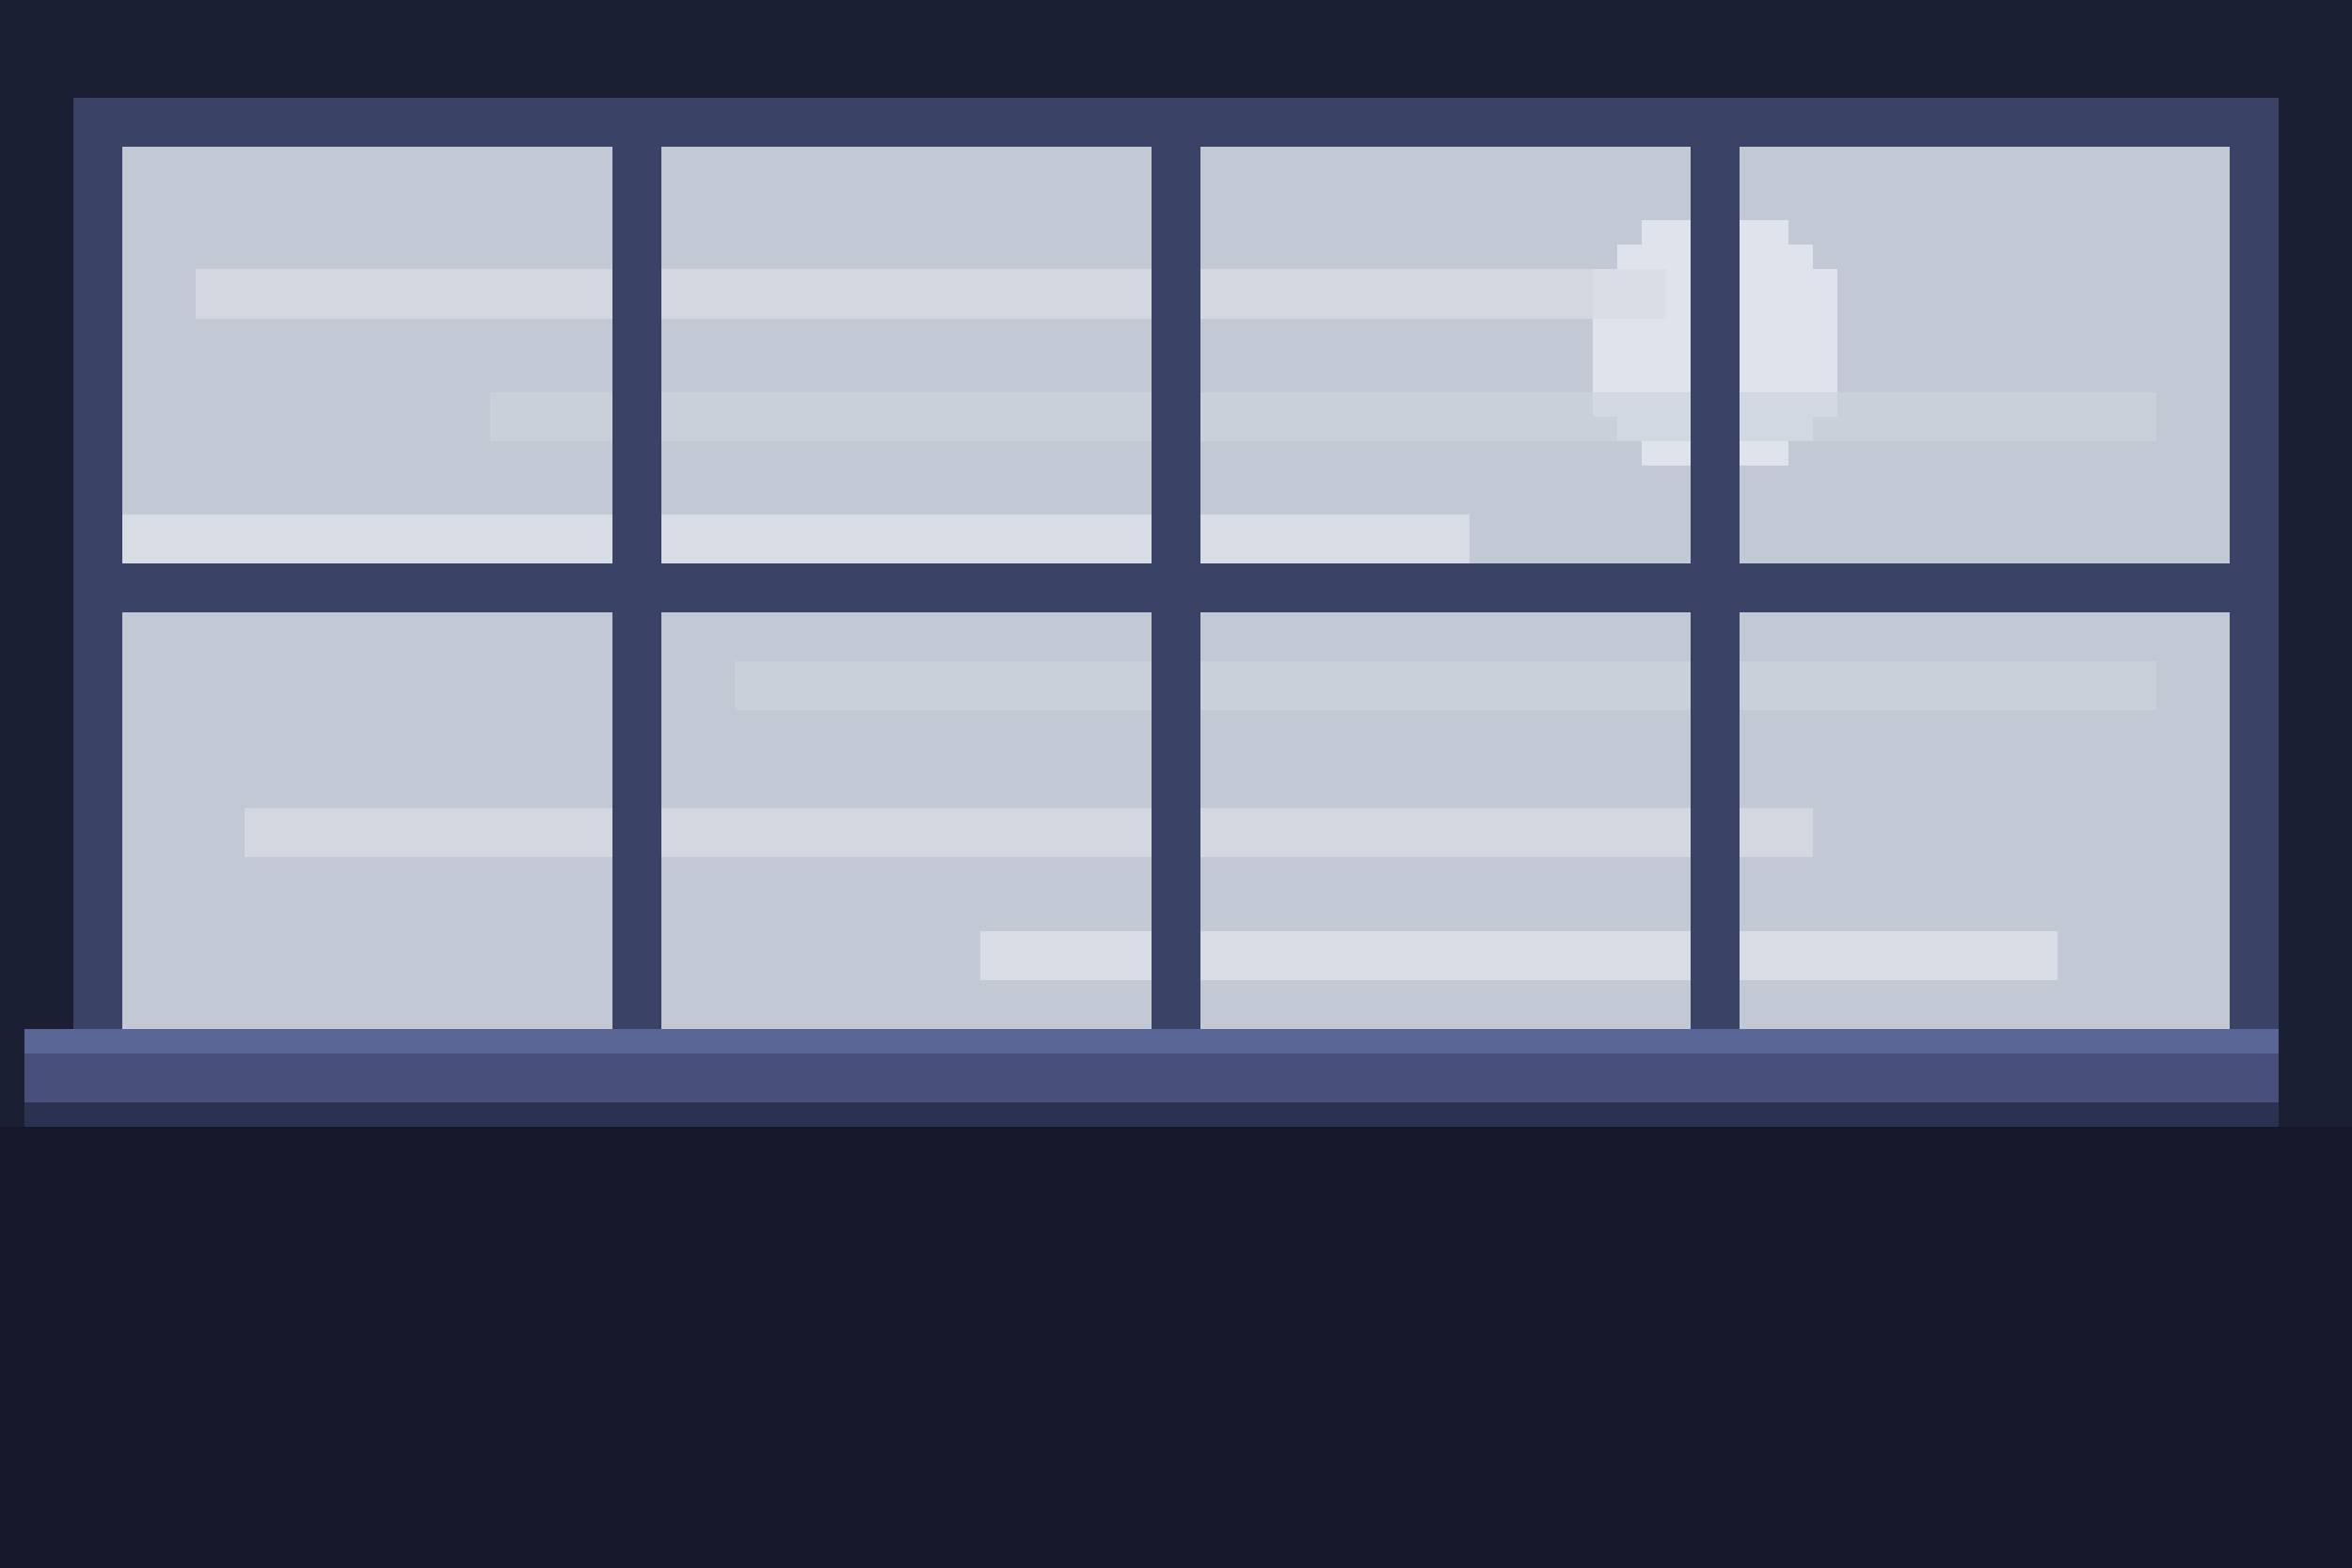
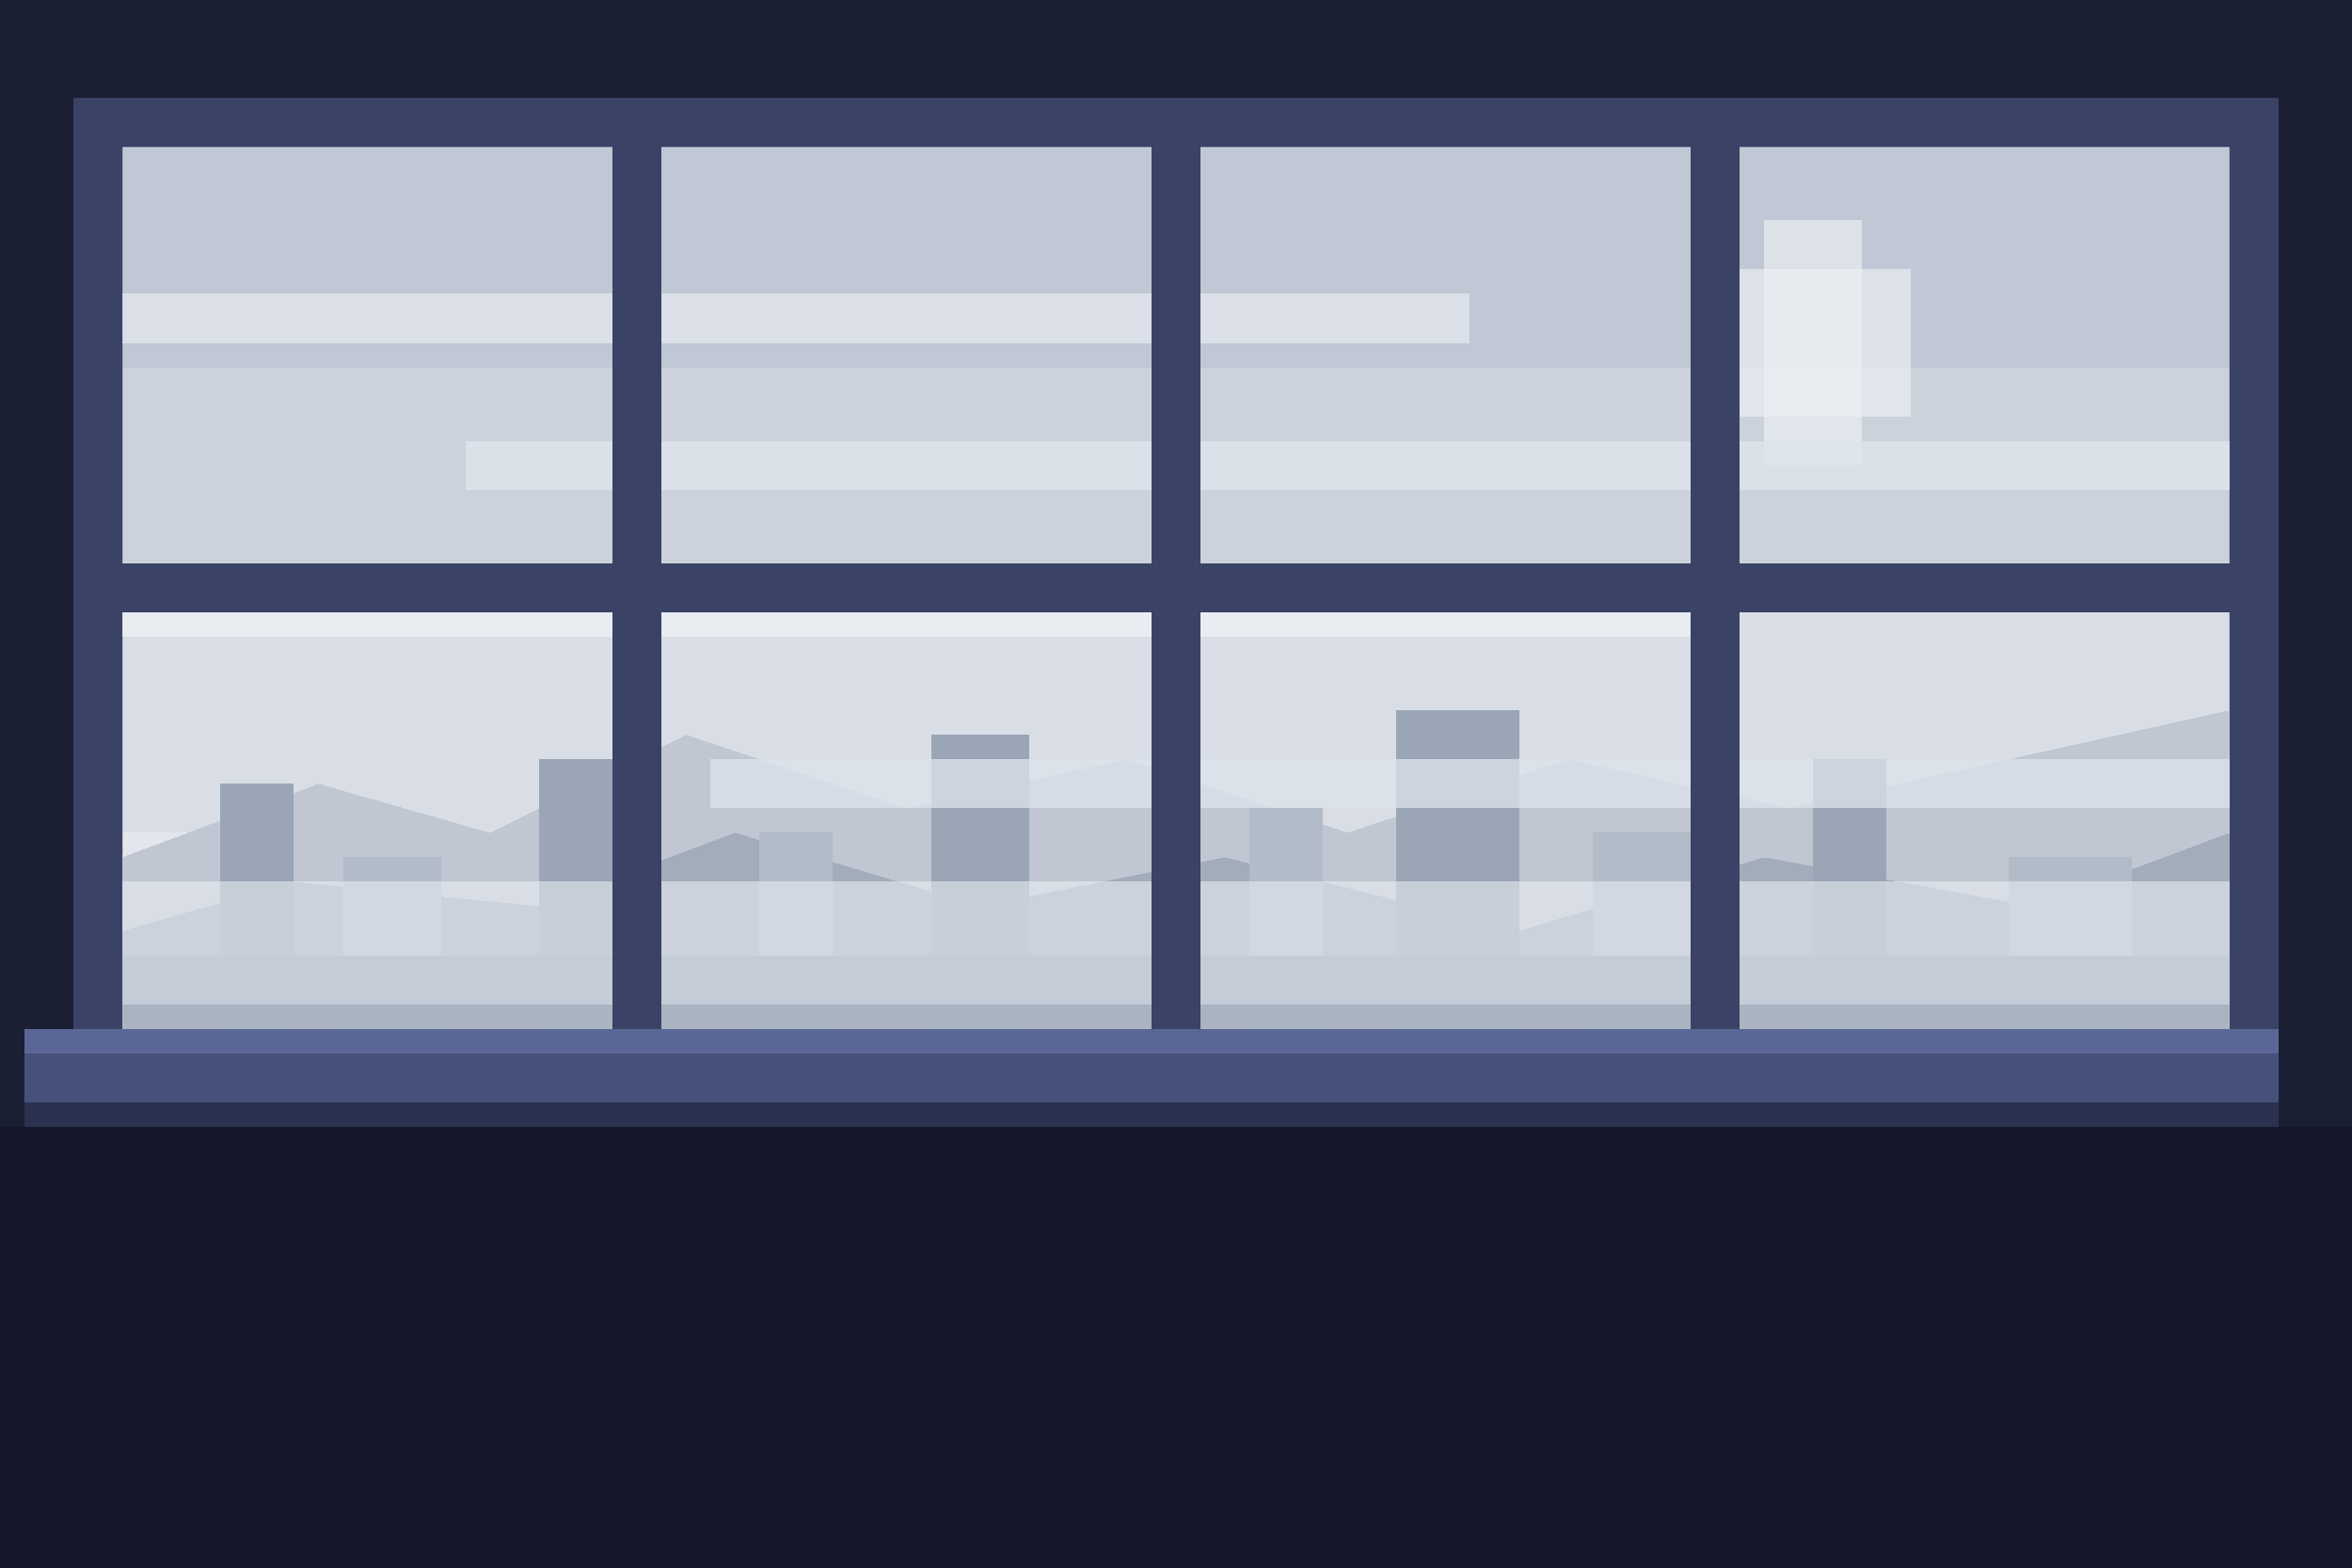
<svg xmlns="http://www.w3.org/2000/svg" viewBox="0 0 96 64" width="384" height="256" shape-rendering="crispEdges" role="img" aria-label="Pixel-art window onto a foggy sky">
  <rect width="96" height="64" fill="#1b1f33" />
  <rect x="0" y="46" width="96" height="18" fill="#14182a" />
  <rect x="3" y="4" width="90" height="40" fill="#3a4266" />
  <g id="weather-window">
-     <rect id="weather-sky" x="5" y="6" width="86" height="36" fill="#c2c9d4" />
-     <g id="weather-art">
-       <rect x="66" y="10" width="8" height="8" fill="#dfe4ec" />
-       <rect x="67" y="9" width="6" height="10" fill="#dfe4ec" />
-       <rect x="65" y="11" width="10" height="6" fill="#dfe4ec" />
-       <rect x="8" y="11" width="60" height="2" fill="#d7dce4" opacity="0.75" />
-       <rect x="20" y="16" width="68" height="2" fill="#cdd3dd" opacity="0.7" />
-       <rect x="5" y="21" width="55" height="2" fill="#dde1e8" opacity="0.8" />
-       <rect x="30" y="27" width="58" height="2" fill="#cdd3dd" opacity="0.7" />
-       <rect x="10" y="33" width="64" height="2" fill="#d7dce4" opacity="0.75" />
-       <rect x="40" y="38" width="44" height="2" fill="#dde1e8" opacity="0.8" />
+     <clipPath id="clip-weather">
+       <rect x="5" y="6" width="86" height="36" />
+     </clipPath>
+     <g clip-path="url(#clip-weather)">
+       <rect x="5" y="5" width="86" height="10" fill="#bfc8d4" />
+       <rect x="5" y="15" width="86" height="9" fill="#cbd2dc" />
+       <rect x="5" y="24" width="86" height="10" fill="#d9dee6" />
+       <rect x="5" y="34" width="86" height="8" fill="#e3e7ed" />
+       <g id="weather-art">
+         <rect x="70" y="11" width="8" height="6" fill="#edf0f5" opacity="0.65" />
+         <rect x="72" y="9" width="4" height="10" fill="#edf0f5" opacity="0.65" />
+         <path d="M5 35 L13 32 L20 34 L28 30 L37 33 L46 31 L55 34 L64 31 L73 33 L91 29 L91 42 L5 42 Z" fill="#c0c7d2" />
+         <path d="M5 38 L12 36 L22 37 L30 34 L40 37 L50 35 L62 38 L72 35 L83 37 L91 34 L91 42 L5 42 Z" fill="#a2acba" />
+         <rect x="9" y="32" width="3" height="10" fill="#9aa6b6" />
+         <rect x="14" y="35" width="4" height="7" fill="#b2bbc8" />
+         <rect x="22" y="31" width="4" height="11" fill="#9aa6b6" />
+         <rect x="31" y="34" width="3" height="8" fill="#b2bbc8" />
+         <rect x="38" y="30" width="4" height="12" fill="#9aa6b6" />
+         <rect x="51" y="33" width="3" height="9" fill="#b2bbc8" />
+         <rect x="57" y="29" width="5" height="13" fill="#9aa6b6" />
+         <rect x="65" y="34" width="4" height="8" fill="#b2bbc8" />
+         <rect x="74" y="31" width="3" height="11" fill="#9aa6b6" />
+         <rect x="82" y="35" width="5" height="7" fill="#b2bbc8" />
+         <rect x="5" y="39" width="86" height="3" fill="#c3ccd7" />
+         <rect x="5" y="41" width="86" height="1" fill="#aab3c0" />
+         <rect x="5" y="12" width="55" height="2" fill="#e9edf2" opacity="0.65" />
+         <rect x="19" y="18" width="72" height="2" fill="#dfe5ed" opacity="0.75" />
+         <rect x="5" y="24" width="66" height="2" fill="#edf1f5" opacity="0.8" />
+         <rect x="29" y="31" width="62" height="2" fill="#dce3eb" opacity="0.75" />
+         <rect x="5" y="36" width="86" height="3" fill="#edf1f5" opacity="0.55" />
+       </g>
    </g>
  </g>
  <rect x="25" y="6" width="2" height="36" fill="#3a4266" />
  <rect x="47" y="6" width="2" height="36" fill="#3a4266" />
  <rect x="69" y="6" width="2" height="36" fill="#3a4266" />
  <rect x="5" y="23" width="86" height="2" fill="#3a4266" />
  <rect x="1" y="42" width="92" height="1" fill="#5a6796" />
  <rect x="1" y="43" width="92" height="2" fill="#46507a" />
  <rect x="1" y="45" width="92" height="1" fill="#2b3150" />
</svg>
